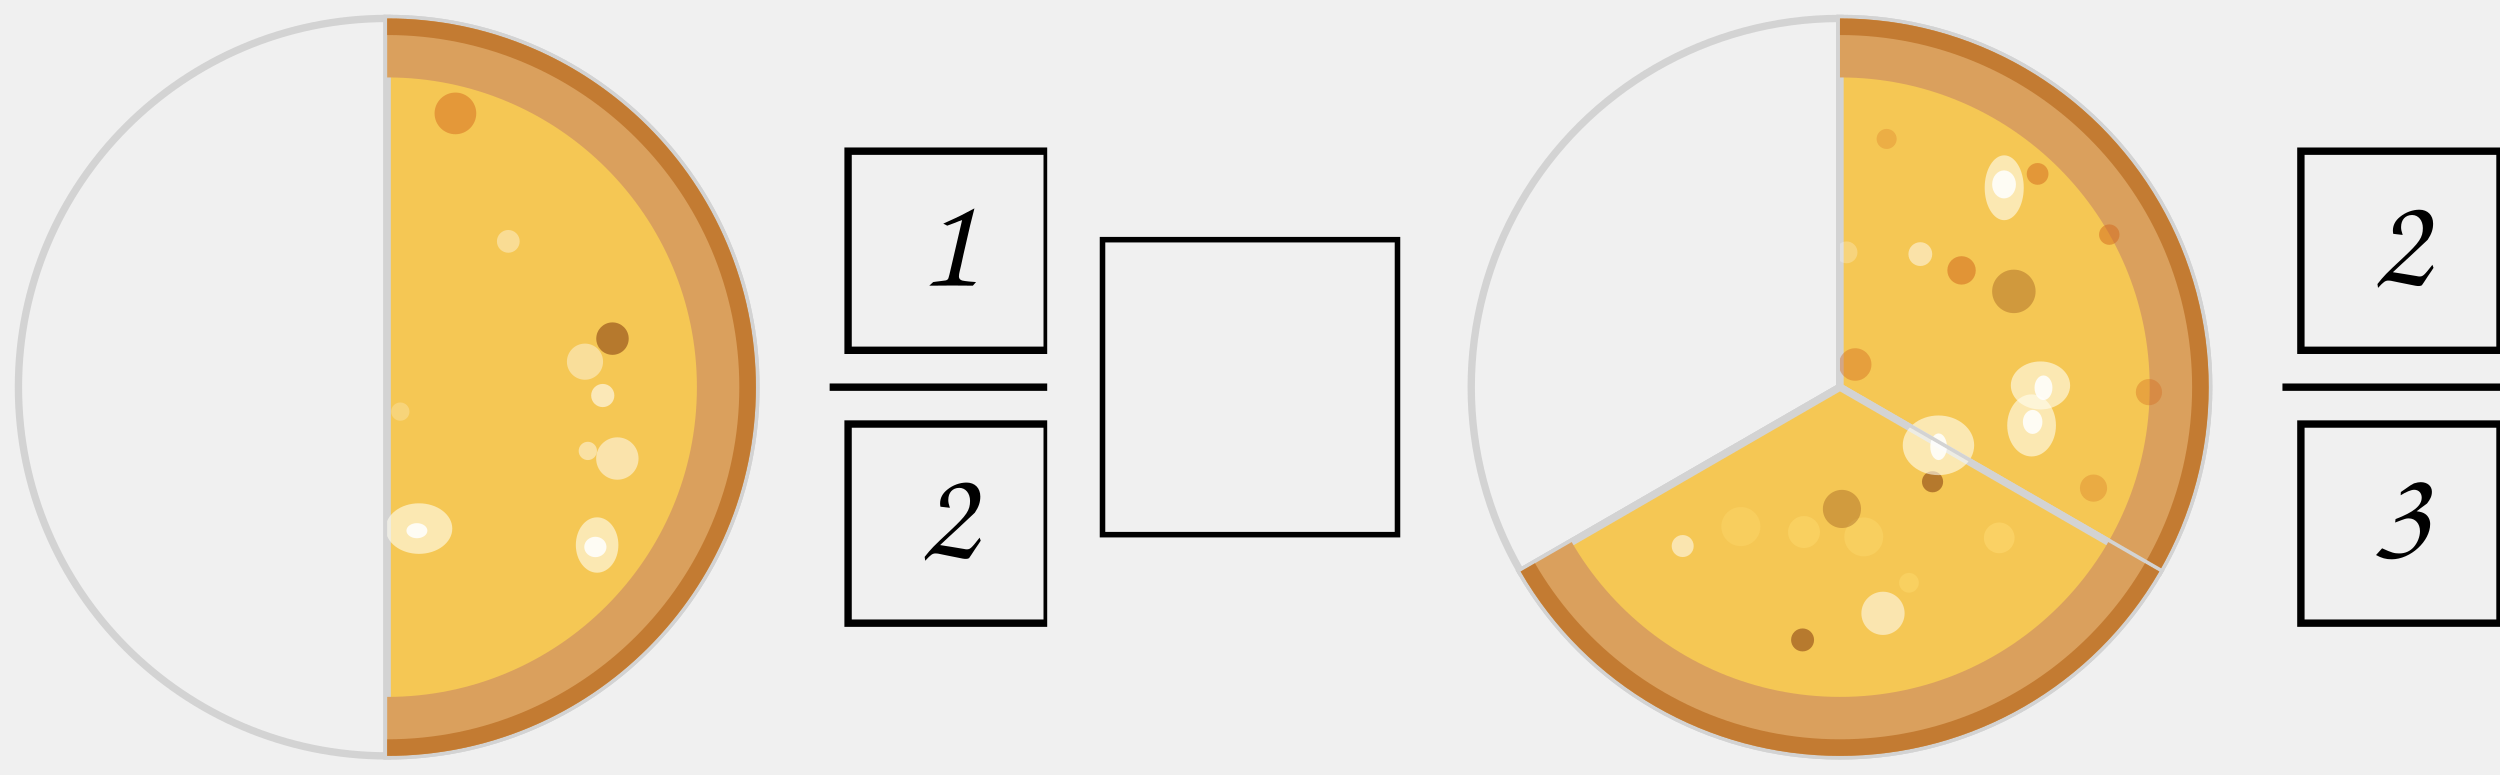
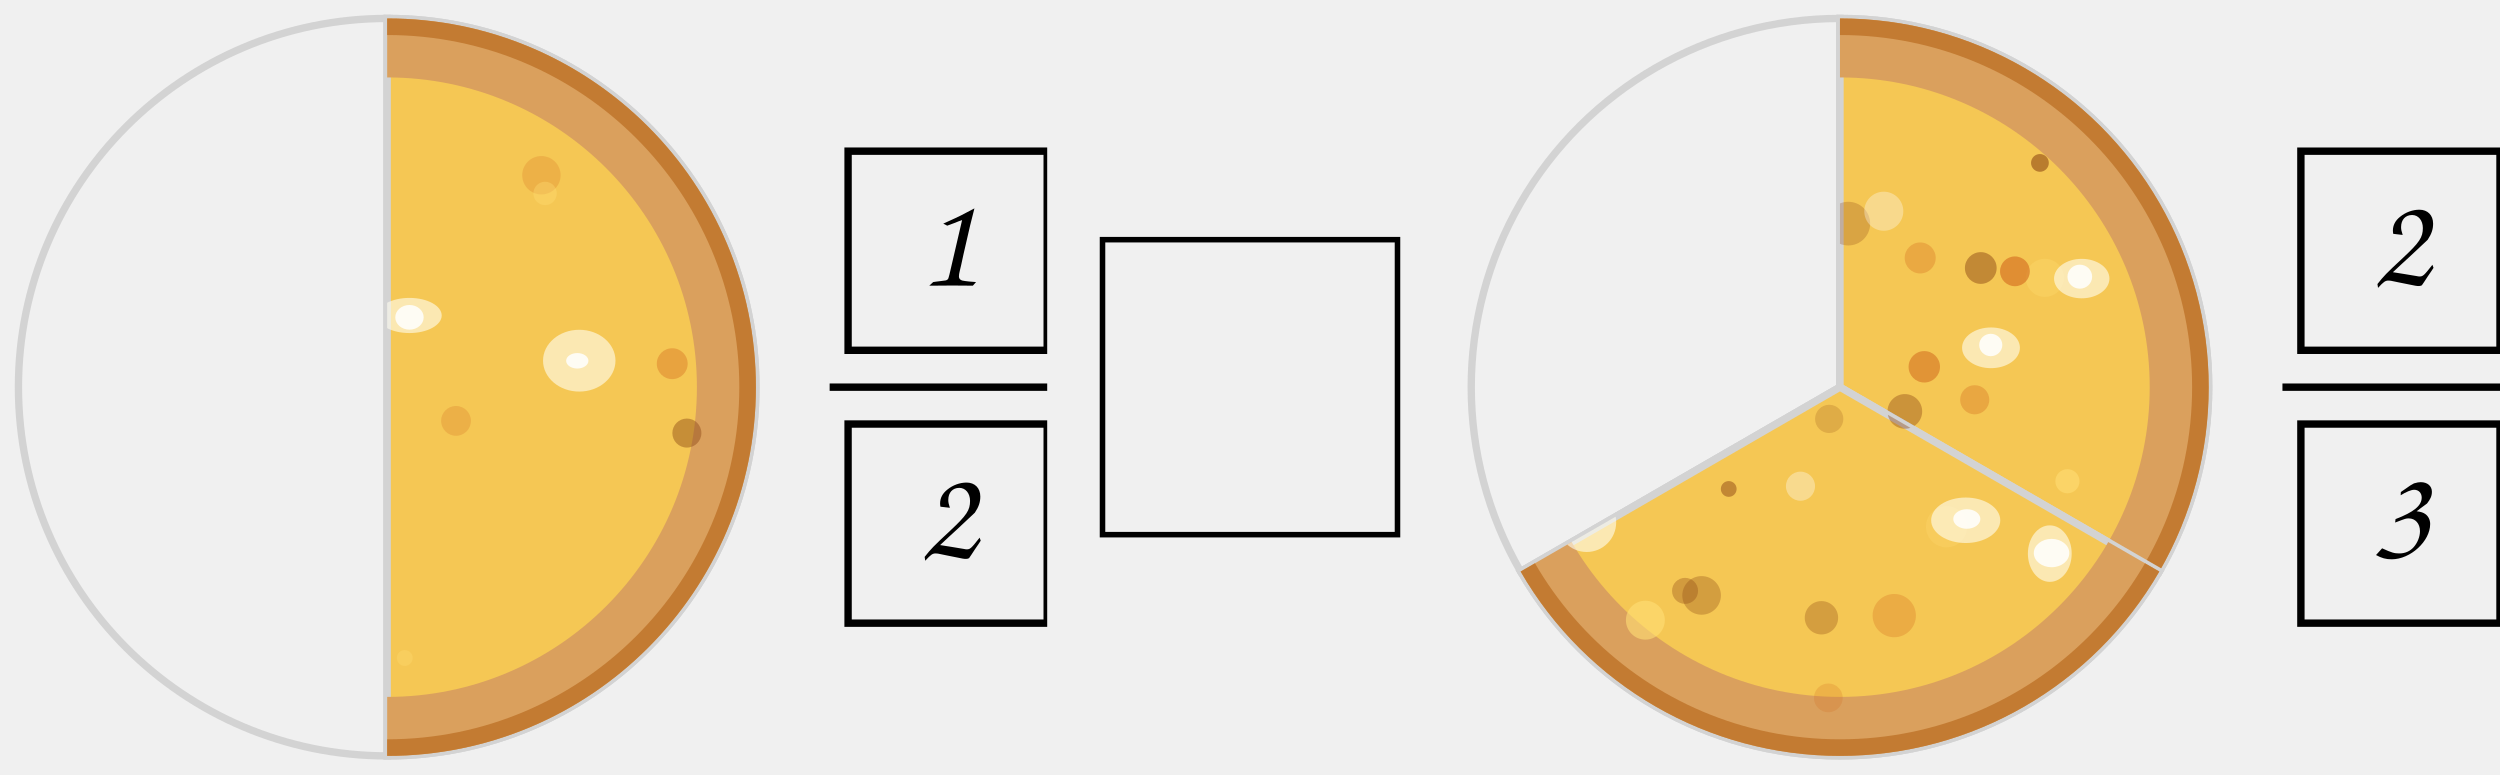
<svg xmlns="http://www.w3.org/2000/svg" xmlns:xlink="http://www.w3.org/1999/xlink" width="678.0" height="210.0">
  <svg x="0.0" y="0.0" width="284.0" height="210.0" viewBox="0 0 284.0 210">
    <defs>
-       <clipPath id="clip-4494346768-4494572624">
+       <clipPath id="clip-4527278608-4462372944">
        <path d="M105.0,105.0 L105.0,5.0 A100,100,0,0,1,105.0,205.0 Z" fill="none" />
      </clipPath>
    </defs>
    <g>
      <path d="M105.0,105.0 L105.0,5.0 A100,100,0,0,1,105.0,205.0 Z" fill="none" stroke="lightgray" stroke-width="2" />
      <path d="M105.0,105.0 L105.0,205.0 A100,100,0,0,1,105,5.0 Z" fill="none" stroke="lightgray" stroke-width="2" />
      <path d="M105.0,105.0 L105.0,5.0 A100,100,0,0,1,105.0,205.0 Z" fill="#F5C754" stroke="lightgray" stroke-width="2" />
-       <use xlink:href="#clip-4494346768-4494572624" />
-       <g clip-path="url(#clip-4494346768-4494572624)">
+       <use xlink:href="#clip-4527278608-4462372944" />
+       <g clip-path="url(#clip-4527278608-4462372944)">
        <circle cx="105.0" cy="105.0" r="92" stroke="#DAA05D" stroke-width="16" fill="none" />
        <circle cx="105.0" cy="105.0" r="98" stroke="#C37B32" stroke-width="5" fill="none" />
-         <circle cx="100.233" cy="140.044" r="4.496" fill="#8B4513" fill-opacity="0.247" />
-         <circle cx="45.372" cy="126.816" r="3.795" fill="#8B4513" fill-opacity="0.218" />
-         <circle cx="90.938" cy="71.324" r="5.913" fill="#FFDE75" fill-opacity="0.508" />
-         <circle cx="90.153" cy="99.123" r="5.097" fill="#D2691E" fill-opacity="0.259" />
-         <circle cx="166.105" cy="91.835" r="4.402" fill="#8B4513" fill-opacity="0.59" />
-         <circle cx="159.419" cy="122.292" r="2.482" fill="#FFFFFF" fill-opacity="0.464" />
-         <circle cx="167.425" cy="124.351" r="5.747" fill="#FFFFFF" fill-opacity="0.507" />
-         <circle cx="22.767" cy="98.043" r="4.435" fill="#D2691E" fill-opacity="0.429" />
-         <circle cx="158.647" cy="98.086" r="4.9" fill="#FFFFFF" fill-opacity="0.413" />
-         <circle cx="163.467" cy="107.264" r="3.147" fill="#FFFFFF" fill-opacity="0.582" />
-         <circle cx="40.126" cy="139.532" r="3.344" fill="#8B4513" fill-opacity="0.56" />
-         <circle cx="123.508" cy="30.756" r="5.655" fill="#D2691E" fill-opacity="0.503" />
-         <circle cx="108.563" cy="111.633" r="2.482" fill="#FFFFFF" fill-opacity="0.224" />
-         <circle cx="76.177" cy="53.382" r="5.288" fill="#D2691E" fill-opacity="0.526" />
-         <circle cx="137.85" cy="65.457" r="3.086" fill="#FFFFFF" fill-opacity="0.376" />
-         <ellipse cx="63.351" cy="85.967" rx="9.148" ry="5.715" fill="#FFFDF0" fill-opacity="0.6" />
-         <ellipse cx="62.807" cy="85.244" rx="3.109" ry="2.52" fill="#FFFFFF" fill-opacity="0.85" />
-         <ellipse cx="161.937" cy="147.808" rx="5.772" ry="7.509" fill="#FFFDF0" fill-opacity="0.6" />
-         <ellipse cx="161.465" cy="148.338" rx="3.016" ry="2.768" fill="#FFFFFF" fill-opacity="0.85" />
-         <ellipse cx="113.627" cy="143.352" rx="9.033" ry="6.857" fill="#FFFDF0" fill-opacity="0.6" />
-         <ellipse cx="113.067" cy="143.924" rx="2.841" ry="2.047" fill="#FFFFFF" fill-opacity="0.85" />
+         <circle cx="50.796" cy="79.729" r="5.148" fill="#FFDE75" fill-opacity="0.525" />
+         <circle cx="146.831" cy="47.525" r="5.21" fill="#D2691E" fill-opacity="0.238" />
+         <circle cx="40.135" cy="110.331" r="3.267" fill="#8B4513" fill-opacity="0.503" />
+         <circle cx="147.83" cy="52.459" r="3.171" fill="#FFDE75" fill-opacity="0.354" />
+         <circle cx="182.309" cy="98.631" r="4.189" fill="#D2691E" fill-opacity="0.375" />
+         <circle cx="99.696" cy="104.407" r="4.687" fill="#D2691E" fill-opacity="0.502" />
+         <circle cx="71.209" cy="67.963" r="4.544" fill="#FFFFFF" fill-opacity="0.419" />
+         <circle cx="123.673" cy="114.144" r="4.045" fill="#D2691E" fill-opacity="0.237" />
+         <circle cx="85.356" cy="123.252" r="4.134" fill="#8B4513" fill-opacity="0.498" />
+         <circle cx="55.685" cy="74.321" r="4.14" fill="#D2691E" fill-opacity="0.432" />
+         <circle cx="22.523" cy="108.957" r="5.76" fill="#8B4513" fill-opacity="0.595" />
+         <circle cx="186.28" cy="117.448" r="3.938" fill="#8B4513" fill-opacity="0.436" />
+         <circle cx="109.773" cy="178.449" r="2.151" fill="#FFDE75" fill-opacity="0.313" />
+         <circle cx="76.965" cy="53.231" r="2.238" fill="#8B4513" fill-opacity="0.325" />
+         <circle cx="68.009" cy="28.601" r="2.875" fill="#8B4513" fill-opacity="0.362" />
+         <ellipse cx="157.095" cy="97.815" rx="9.824" ry="8.381" fill="#FFFDF0" fill-opacity="0.6" />
+         <ellipse cx="156.562" cy="97.849" rx="3.021" ry="2.101" fill="#FFFFFF" fill-opacity="0.85" />
+         <ellipse cx="111.04" cy="85.558" rx="8.751" ry="4.768" fill="#FFFDF0" fill-opacity="0.6" />
+         <ellipse cx="111.05" cy="86.059" rx="3.851" ry="3.349" fill="#FFFFFF" fill-opacity="0.85" />
+         <ellipse cx="67.425" cy="94.372" rx="6.095" ry="5.934" fill="#FFFDF0" fill-opacity="0.6" />
+         <ellipse cx="67.754" cy="93.378" rx="4.031" ry="2.113" fill="#FFFFFF" fill-opacity="0.85" />
      </g>
      <rect x="230.0" y="41.0" width="54.0" height="54.0" fill="none" stroke="black" stroke-width="2" />
      <rect x="230.0" y="115.0" width="54.0" height="54.0" fill="none" stroke="black" stroke-width="2" />
      <path d="M225.0,105.0 L289.0,105.0" stroke="black" stroke-width="2" />
      <text x="257.0" y="68.0" font-size="36" font-family="Comic Sans MS, Comic Sans, cursive" dominant-baseline="middle" fill="black" text-anchor="middle">1</text>
      <text x="257.0" y="142.0" font-size="36" font-family="Comic Sans MS, Comic Sans, cursive" dominant-baseline="middle" fill="black" text-anchor="middle">2</text>
    </g>
  </svg>
  <rect x="299.0" y="65.0" width="80" height="80" fill="none" stroke="black" stroke-width="1.5" />
  <svg x="394.0" y="0.0" width="284.0" height="210.0" viewBox="0 0 284.0 210">
    <defs>
-       <clipPath id="clip-4429896336-4494573136">
+       <clipPath id="clip-4462614800-4501810512">
        <path d="M105.0,105.0 L105.0,5.0 A100,100,0,0,1,191.603,155.0 Z" fill="none" />
      </clipPath>
-       <clipPath id="clip-4429896336-4494571728">
+       <clipPath id="clip-4462614800-4526920528">
        <path d="M105.0,105.0 L191.603,155.0 A100,100,0,0,1,18.397,155.0 Z" fill="none" />
      </clipPath>
    </defs>
    <g>
      <path d="M105.0,105.0 L105.0,5.0 A100,100,0,0,1,191.603,155.0 Z" fill="none" stroke="lightgray" stroke-width="2" />
      <path d="M105.0,105.0 L191.603,155.0 A100,100,0,0,1,18.397,155.0 Z" fill="none" stroke="lightgray" stroke-width="2" />
      <path d="M105.0,105.0 L18.397,155.0 A100,100,0,0,1,105,5.0 Z" fill="none" stroke="lightgray" stroke-width="2" />
      <path d="M105.0,105.0 L105.0,5.0 A100,100,0,0,1,191.603,155.0 Z" fill="#F5C754" stroke="lightgray" stroke-width="2" />
-       <use xlink:href="#clip-4429896336-4494573136" />
-       <g clip-path="url(#clip-4429896336-4494573136)">
+       <use xlink:href="#clip-4462614800-4501810512" />
+       <g clip-path="url(#clip-4462614800-4501810512)">
        <circle cx="105.0" cy="105.0" r="92" stroke="#DAA05D" stroke-width="16" fill="none" />
        <circle cx="105.0" cy="105.0" r="98" stroke="#C37B32" stroke-width="5" fill="none" />
-         <circle cx="96.667" cy="75.376" r="3.779" fill="#D2691E" fill-opacity="0.457" />
-         <circle cx="106.785" cy="68.439" r="2.961" fill="#FFFFFF" fill-opacity="0.242" />
-         <circle cx="158.595" cy="47.165" r="2.955" fill="#D2691E" fill-opacity="0.511" />
-         <circle cx="188.793" cy="106.344" r="3.563" fill="#D2691E" fill-opacity="0.373" />
-         <circle cx="78.122" cy="142.811" r="5.303" fill="#FFDE75" fill-opacity="0.314" />
-         <circle cx="91.528" cy="95.419" r="5.826" fill="#8B4513" fill-opacity="0.453" />
-         <circle cx="117.656" cy="37.679" r="2.726" fill="#D2691E" fill-opacity="0.265" />
-         <circle cx="111.455" cy="145.61" r="5.272" fill="#FFDE75" fill-opacity="0.338" />
-         <circle cx="137.975" cy="73.33" r="3.854" fill="#D2691E" fill-opacity="0.545" />
-         <circle cx="95.119" cy="46.333" r="2.091" fill="#D2691E" fill-opacity="0.377" />
-         <circle cx="32.689" cy="80.442" r="4.469" fill="#D2691E" fill-opacity="0.537" />
-         <circle cx="53.717" cy="113.332" r="3.885" fill="#FFDE75" fill-opacity="0.34" />
-         <circle cx="148.195" cy="145.872" r="4.161" fill="#FFDE75" fill-opacity="0.489" />
-         <circle cx="126.792" cy="68.913" r="3.229" fill="#FFFFFF" fill-opacity="0.489" />
-         <circle cx="95.247" cy="144.288" r="4.324" fill="#FFDE75" fill-opacity="0.378" />
-         <circle cx="105.535" cy="138.025" r="5.176" fill="#8B4513" fill-opacity="0.339" />
-         <circle cx="130.109" cy="130.652" r="2.871" fill="#8B4513" fill-opacity="0.594" />
-         <circle cx="62.346" cy="148.086" r="2.986" fill="#FFFFFF" fill-opacity="0.528" />
-         <circle cx="97.813" cy="76.012" r="2.618" fill="#8B4513" fill-opacity="0.416" />
-         <circle cx="173.762" cy="132.374" r="3.691" fill="#D2691E" fill-opacity="0.297" />
-         <circle cx="109.128" cy="98.853" r="4.413" fill="#D2691E" fill-opacity="0.415" />
-         <circle cx="94.86" cy="173.548" r="3.117" fill="#8B4513" fill-opacity="0.589" />
-         <circle cx="88.916" cy="93.385" r="5.389" fill="#FFDE75" fill-opacity="0.537" />
-         <circle cx="83.501" cy="112.976" r="2.18" fill="#8B4513" fill-opacity="0.541" />
-         <circle cx="178.035" cy="63.627" r="2.776" fill="#D2691E" fill-opacity="0.515" />
-         <circle cx="123.716" cy="158.051" r="2.677" fill="#FFDE75" fill-opacity="0.368" />
-         <circle cx="79.22" cy="53.122" r="4.495" fill="#FFFFFF" fill-opacity="0.328" />
-         <circle cx="152.159" cy="79.025" r="5.897" fill="#8B4513" fill-opacity="0.346" />
-         <circle cx="116.669" cy="166.336" r="5.862" fill="#FFFFFF" fill-opacity="0.531" />
-         <circle cx="94.621" cy="83.605" r="5.827" fill="#FFFFFF" fill-opacity="0.359" />
-         <ellipse cx="156.968" cy="115.373" rx="6.607" ry="8.419" fill="#FFFDF0" fill-opacity="0.6" />
-         <ellipse cx="157.253" cy="114.424" rx="2.653" ry="3.259" fill="#FFFFFF" fill-opacity="0.85" />
-         <ellipse cx="149.543" cy="50.92" rx="5.297" ry="8.791" fill="#FFFDF0" fill-opacity="0.6" />
-         <ellipse cx="149.496" cy="50.012" rx="3.224" ry="3.802" fill="#FFFFFF" fill-opacity="0.85" />
-         <ellipse cx="131.71" cy="120.766" rx="9.686" ry="8.087" fill="#FFFDF0" fill-opacity="0.6" />
-         <ellipse cx="131.749" cy="121.16" rx="2.262" ry="3.615" fill="#FFFFFF" fill-opacity="0.85" />
-         <ellipse cx="159.376" cy="104.533" rx="8.043" ry="6.51" fill="#FFFDF0" fill-opacity="0.6" />
-         <ellipse cx="160.192" cy="105.16" rx="2.431" ry="3.339" fill="#FFFFFF" fill-opacity="0.85" />
-         <ellipse cx="85.455" cy="93.754" rx="7.975" ry="4.049" fill="#FFFDF0" fill-opacity="0.6" />
-         <ellipse cx="85.01" cy="94.411" rx="4.686" ry="3.021" fill="#FFFFFF" fill-opacity="0.85" />
-         <ellipse cx="64.689" cy="64.191" rx="6.4" ry="4.921" fill="#FFFDF0" fill-opacity="0.6" />
-         <ellipse cx="64.657" cy="64.761" rx="2.244" ry="2.19" fill="#FFFFFF" fill-opacity="0.85" />
+         <circle cx="107.258" cy="60.647" r="5.925" fill="#8B4513" fill-opacity="0.269" />
+         <circle cx="52.224" cy="168.192" r="5.273" fill="#FFDE75" fill-opacity="0.589" />
+         <circle cx="67.472" cy="161.475" r="5.239" fill="#8B4513" fill-opacity="0.32" />
+         <circle cx="94.291" cy="131.858" r="3.946" fill="#FFFFFF" fill-opacity="0.34" />
+         <circle cx="73.199" cy="52.603" r="3.161" fill="#FFDE75" fill-opacity="0.205" />
+         <circle cx="58.051" cy="47.85" r="5.202" fill="#8B4513" fill-opacity="0.404" />
+         <circle cx="133.915" cy="142.836" r="5.594" fill="#FFDE75" fill-opacity="0.259" />
+         <circle cx="101.843" cy="189.263" r="3.902" fill="#D2691E" fill-opacity="0.222" />
+         <circle cx="166.687" cy="130.511" r="3.277" fill="#FFDE75" fill-opacity="0.587" />
+         <circle cx="160.572" cy="75.356" r="5.165" fill="#FFDE75" fill-opacity="0.289" />
+         <circle cx="141.543" cy="108.417" r="3.953" fill="#D2691E" fill-opacity="0.342" />
+         <circle cx="55.019" cy="105.039" r="3.328" fill="#8B4513" fill-opacity="0.24" />
+         <circle cx="99.975" cy="167.539" r="4.526" fill="#8B4513" fill-opacity="0.309" />
+         <circle cx="127.867" cy="99.477" r="4.262" fill="#D2691E" fill-opacity="0.544" />
+         <circle cx="89.393" cy="68.511" r="2.046" fill="#8B4513" fill-opacity="0.531" />
+         <circle cx="143.187" cy="72.684" r="4.303" fill="#8B4513" fill-opacity="0.478" />
+         <circle cx="56.04" cy="60.164" r="3.264" fill="#D2691E" fill-opacity="0.402" />
+         <circle cx="126.759" cy="69.957" r="4.206" fill="#D2691E" fill-opacity="0.32" />
+         <circle cx="74.83" cy="132.606" r="2.139" fill="#8B4513" fill-opacity="0.488" />
+         <circle cx="47.769" cy="114.067" r="2.759" fill="#FFFFFF" fill-opacity="0.435" />
+         <circle cx="152.447" cy="73.581" r="4.039" fill="#D2691E" fill-opacity="0.596" />
+         <circle cx="159.229" cy="44.181" r="2.41" fill="#8B4513" fill-opacity="0.574" />
+         <circle cx="79.099" cy="81.409" r="5.069" fill="#D2691E" fill-opacity="0.584" />
+         <circle cx="62.987" cy="160.244" r="3.531" fill="#8B4513" fill-opacity="0.332" />
+         <circle cx="119.721" cy="166.951" r="5.868" fill="#D2691E" fill-opacity="0.288" />
+         <circle cx="122.595" cy="111.577" r="4.702" fill="#8B4513" fill-opacity="0.398" />
+         <circle cx="116.884" cy="57.283" r="5.293" fill="#FFFFFF" fill-opacity="0.332" />
+         <circle cx="44.303" cy="68.405" r="3.896" fill="#FFDE75" fill-opacity="0.314" />
+         <circle cx="102.082" cy="113.609" r="3.834" fill="#8B4513" fill-opacity="0.208" />
+         <circle cx="38.03" cy="129.085" r="5.391" fill="#FFDE75" fill-opacity="0.367" />
+         <ellipse cx="145.957" cy="94.329" rx="7.845" ry="5.519" fill="#FFFDF0" fill-opacity="0.6" />
+         <ellipse cx="145.893" cy="93.561" rx="3.134" ry="3.037" fill="#FFFFFF" fill-opacity="0.85" />
+         <ellipse cx="139.101" cy="141.101" rx="9.372" ry="6.168" fill="#FFFDF0" fill-opacity="0.6" />
+         <ellipse cx="139.399" cy="140.749" rx="3.678" ry="2.654" fill="#FFFFFF" fill-opacity="0.85" />
+         <ellipse cx="36.317" cy="141.657" rx="7.991" ry="8.044" fill="#FFFDF0" fill-opacity="0.6" />
+         <ellipse cx="35.792" cy="140.734" rx="3.791" ry="2.174" fill="#FFFFFF" fill-opacity="0.85" />
+         <ellipse cx="44.132" cy="85.244" rx="5.783" ry="4.572" fill="#FFFDF0" fill-opacity="0.6" />
+         <ellipse cx="44.216" cy="85.092" rx="2.815" ry="3.747" fill="#FFFFFF" fill-opacity="0.85" />
+         <ellipse cx="170.569" cy="75.55" rx="7.511" ry="5.353" fill="#FFFDF0" fill-opacity="0.6" />
+         <ellipse cx="170.043" cy="75.032" rx="3.346" ry="3.257" fill="#FFFFFF" fill-opacity="0.85" />
+         <ellipse cx="161.904" cy="150.14" rx="5.941" ry="7.662" fill="#FFFDF0" fill-opacity="0.6" />
+         <ellipse cx="162.382" cy="149.987" rx="4.817" ry="3.848" fill="#FFFFFF" fill-opacity="0.85" />
      </g>
      <path d="M105.0,105.0 L191.603,155.0 A100,100,0,0,1,18.397,155.0 Z" fill="#F5C754" stroke="lightgray" stroke-width="2" />
-       <use xlink:href="#clip-4429896336-4494571728" />
-       <g clip-path="url(#clip-4429896336-4494571728)">
+       <use xlink:href="#clip-4462614800-4526920528" />
+       <g clip-path="url(#clip-4462614800-4526920528)">
        <circle cx="105.0" cy="105.0" r="92" stroke="#DAA05D" stroke-width="16" fill="none" />
        <circle cx="105.0" cy="105.0" r="98" stroke="#C37B32" stroke-width="5" fill="none" />
-         <circle cx="96.667" cy="75.376" r="3.779" fill="#D2691E" fill-opacity="0.457" />
-         <circle cx="106.785" cy="68.439" r="2.961" fill="#FFFFFF" fill-opacity="0.242" />
-         <circle cx="158.595" cy="47.165" r="2.955" fill="#D2691E" fill-opacity="0.511" />
-         <circle cx="188.793" cy="106.344" r="3.563" fill="#D2691E" fill-opacity="0.373" />
-         <circle cx="78.122" cy="142.811" r="5.303" fill="#FFDE75" fill-opacity="0.314" />
-         <circle cx="91.528" cy="95.419" r="5.826" fill="#8B4513" fill-opacity="0.453" />
-         <circle cx="117.656" cy="37.679" r="2.726" fill="#D2691E" fill-opacity="0.265" />
-         <circle cx="111.455" cy="145.61" r="5.272" fill="#FFDE75" fill-opacity="0.338" />
-         <circle cx="137.975" cy="73.33" r="3.854" fill="#D2691E" fill-opacity="0.545" />
-         <circle cx="95.119" cy="46.333" r="2.091" fill="#D2691E" fill-opacity="0.377" />
-         <circle cx="32.689" cy="80.442" r="4.469" fill="#D2691E" fill-opacity="0.537" />
-         <circle cx="53.717" cy="113.332" r="3.885" fill="#FFDE75" fill-opacity="0.34" />
-         <circle cx="148.195" cy="145.872" r="4.161" fill="#FFDE75" fill-opacity="0.489" />
-         <circle cx="126.792" cy="68.913" r="3.229" fill="#FFFFFF" fill-opacity="0.489" />
-         <circle cx="95.247" cy="144.288" r="4.324" fill="#FFDE75" fill-opacity="0.378" />
-         <circle cx="105.535" cy="138.025" r="5.176" fill="#8B4513" fill-opacity="0.339" />
-         <circle cx="130.109" cy="130.652" r="2.871" fill="#8B4513" fill-opacity="0.594" />
-         <circle cx="62.346" cy="148.086" r="2.986" fill="#FFFFFF" fill-opacity="0.528" />
-         <circle cx="97.813" cy="76.012" r="2.618" fill="#8B4513" fill-opacity="0.416" />
-         <circle cx="173.762" cy="132.374" r="3.691" fill="#D2691E" fill-opacity="0.297" />
-         <circle cx="109.128" cy="98.853" r="4.413" fill="#D2691E" fill-opacity="0.415" />
-         <circle cx="94.86" cy="173.548" r="3.117" fill="#8B4513" fill-opacity="0.589" />
-         <circle cx="88.916" cy="93.385" r="5.389" fill="#FFDE75" fill-opacity="0.537" />
-         <circle cx="83.501" cy="112.976" r="2.18" fill="#8B4513" fill-opacity="0.541" />
-         <circle cx="178.035" cy="63.627" r="2.776" fill="#D2691E" fill-opacity="0.515" />
-         <circle cx="123.716" cy="158.051" r="2.677" fill="#FFDE75" fill-opacity="0.368" />
-         <circle cx="79.22" cy="53.122" r="4.495" fill="#FFFFFF" fill-opacity="0.328" />
-         <circle cx="152.159" cy="79.025" r="5.897" fill="#8B4513" fill-opacity="0.346" />
-         <circle cx="116.669" cy="166.336" r="5.862" fill="#FFFFFF" fill-opacity="0.531" />
-         <circle cx="94.621" cy="83.605" r="5.827" fill="#FFFFFF" fill-opacity="0.359" />
-         <ellipse cx="156.968" cy="115.373" rx="6.607" ry="8.419" fill="#FFFDF0" fill-opacity="0.6" />
-         <ellipse cx="157.253" cy="114.424" rx="2.653" ry="3.259" fill="#FFFFFF" fill-opacity="0.85" />
-         <ellipse cx="149.543" cy="50.92" rx="5.297" ry="8.791" fill="#FFFDF0" fill-opacity="0.6" />
-         <ellipse cx="149.496" cy="50.012" rx="3.224" ry="3.802" fill="#FFFFFF" fill-opacity="0.85" />
-         <ellipse cx="131.71" cy="120.766" rx="9.686" ry="8.087" fill="#FFFDF0" fill-opacity="0.6" />
-         <ellipse cx="131.749" cy="121.16" rx="2.262" ry="3.615" fill="#FFFFFF" fill-opacity="0.85" />
-         <ellipse cx="159.376" cy="104.533" rx="8.043" ry="6.51" fill="#FFFDF0" fill-opacity="0.6" />
-         <ellipse cx="160.192" cy="105.16" rx="2.431" ry="3.339" fill="#FFFFFF" fill-opacity="0.85" />
-         <ellipse cx="85.455" cy="93.754" rx="7.975" ry="4.049" fill="#FFFDF0" fill-opacity="0.6" />
-         <ellipse cx="85.01" cy="94.411" rx="4.686" ry="3.021" fill="#FFFFFF" fill-opacity="0.85" />
-         <ellipse cx="64.689" cy="64.191" rx="6.4" ry="4.921" fill="#FFFDF0" fill-opacity="0.6" />
-         <ellipse cx="64.657" cy="64.761" rx="2.244" ry="2.19" fill="#FFFFFF" fill-opacity="0.85" />
+         <circle cx="107.258" cy="60.647" r="5.925" fill="#8B4513" fill-opacity="0.269" />
+         <circle cx="52.224" cy="168.192" r="5.273" fill="#FFDE75" fill-opacity="0.589" />
+         <circle cx="67.472" cy="161.475" r="5.239" fill="#8B4513" fill-opacity="0.32" />
+         <circle cx="94.291" cy="131.858" r="3.946" fill="#FFFFFF" fill-opacity="0.34" />
+         <circle cx="73.199" cy="52.603" r="3.161" fill="#FFDE75" fill-opacity="0.205" />
+         <circle cx="58.051" cy="47.85" r="5.202" fill="#8B4513" fill-opacity="0.404" />
+         <circle cx="133.915" cy="142.836" r="5.594" fill="#FFDE75" fill-opacity="0.259" />
+         <circle cx="101.843" cy="189.263" r="3.902" fill="#D2691E" fill-opacity="0.222" />
+         <circle cx="166.687" cy="130.511" r="3.277" fill="#FFDE75" fill-opacity="0.587" />
+         <circle cx="160.572" cy="75.356" r="5.165" fill="#FFDE75" fill-opacity="0.289" />
+         <circle cx="141.543" cy="108.417" r="3.953" fill="#D2691E" fill-opacity="0.342" />
+         <circle cx="55.019" cy="105.039" r="3.328" fill="#8B4513" fill-opacity="0.24" />
+         <circle cx="99.975" cy="167.539" r="4.526" fill="#8B4513" fill-opacity="0.309" />
+         <circle cx="127.867" cy="99.477" r="4.262" fill="#D2691E" fill-opacity="0.544" />
+         <circle cx="89.393" cy="68.511" r="2.046" fill="#8B4513" fill-opacity="0.531" />
+         <circle cx="143.187" cy="72.684" r="4.303" fill="#8B4513" fill-opacity="0.478" />
+         <circle cx="56.04" cy="60.164" r="3.264" fill="#D2691E" fill-opacity="0.402" />
+         <circle cx="126.759" cy="69.957" r="4.206" fill="#D2691E" fill-opacity="0.32" />
+         <circle cx="74.83" cy="132.606" r="2.139" fill="#8B4513" fill-opacity="0.488" />
+         <circle cx="47.769" cy="114.067" r="2.759" fill="#FFFFFF" fill-opacity="0.435" />
+         <circle cx="152.447" cy="73.581" r="4.039" fill="#D2691E" fill-opacity="0.596" />
+         <circle cx="159.229" cy="44.181" r="2.41" fill="#8B4513" fill-opacity="0.574" />
+         <circle cx="79.099" cy="81.409" r="5.069" fill="#D2691E" fill-opacity="0.584" />
+         <circle cx="62.987" cy="160.244" r="3.531" fill="#8B4513" fill-opacity="0.332" />
+         <circle cx="119.721" cy="166.951" r="5.868" fill="#D2691E" fill-opacity="0.288" />
+         <circle cx="122.595" cy="111.577" r="4.702" fill="#8B4513" fill-opacity="0.398" />
+         <circle cx="116.884" cy="57.283" r="5.293" fill="#FFFFFF" fill-opacity="0.332" />
+         <circle cx="44.303" cy="68.405" r="3.896" fill="#FFDE75" fill-opacity="0.314" />
+         <circle cx="102.082" cy="113.609" r="3.834" fill="#8B4513" fill-opacity="0.208" />
+         <circle cx="38.03" cy="129.085" r="5.391" fill="#FFDE75" fill-opacity="0.367" />
+         <ellipse cx="145.957" cy="94.329" rx="7.845" ry="5.519" fill="#FFFDF0" fill-opacity="0.6" />
+         <ellipse cx="145.893" cy="93.561" rx="3.134" ry="3.037" fill="#FFFFFF" fill-opacity="0.85" />
+         <ellipse cx="139.101" cy="141.101" rx="9.372" ry="6.168" fill="#FFFDF0" fill-opacity="0.6" />
+         <ellipse cx="139.399" cy="140.749" rx="3.678" ry="2.654" fill="#FFFFFF" fill-opacity="0.85" />
+         <ellipse cx="36.317" cy="141.657" rx="7.991" ry="8.044" fill="#FFFDF0" fill-opacity="0.6" />
+         <ellipse cx="35.792" cy="140.734" rx="3.791" ry="2.174" fill="#FFFFFF" fill-opacity="0.85" />
+         <ellipse cx="44.132" cy="85.244" rx="5.783" ry="4.572" fill="#FFFDF0" fill-opacity="0.6" />
+         <ellipse cx="44.216" cy="85.092" rx="2.815" ry="3.747" fill="#FFFFFF" fill-opacity="0.85" />
+         <ellipse cx="170.569" cy="75.55" rx="7.511" ry="5.353" fill="#FFFDF0" fill-opacity="0.6" />
+         <ellipse cx="170.043" cy="75.032" rx="3.346" ry="3.257" fill="#FFFFFF" fill-opacity="0.85" />
+         <ellipse cx="161.904" cy="150.14" rx="5.941" ry="7.662" fill="#FFFDF0" fill-opacity="0.6" />
+         <ellipse cx="162.382" cy="149.987" rx="4.817" ry="3.848" fill="#FFFFFF" fill-opacity="0.85" />
      </g>
      <rect x="230.0" y="41.0" width="54.0" height="54.0" fill="none" stroke="black" stroke-width="2" />
      <rect x="230.0" y="115.0" width="54.0" height="54.0" fill="none" stroke="black" stroke-width="2" />
      <path d="M225.0,105.0 L289.0,105.0" stroke="black" stroke-width="2" />
      <text x="257.0" y="68.0" font-size="36" font-family="Comic Sans MS, Comic Sans, cursive" dominant-baseline="middle" fill="black" text-anchor="middle">2</text>
      <text x="257.0" y="142.0" font-size="36" font-family="Comic Sans MS, Comic Sans, cursive" dominant-baseline="middle" fill="black" text-anchor="middle">3</text>
    </g>
  </svg>
</svg>
